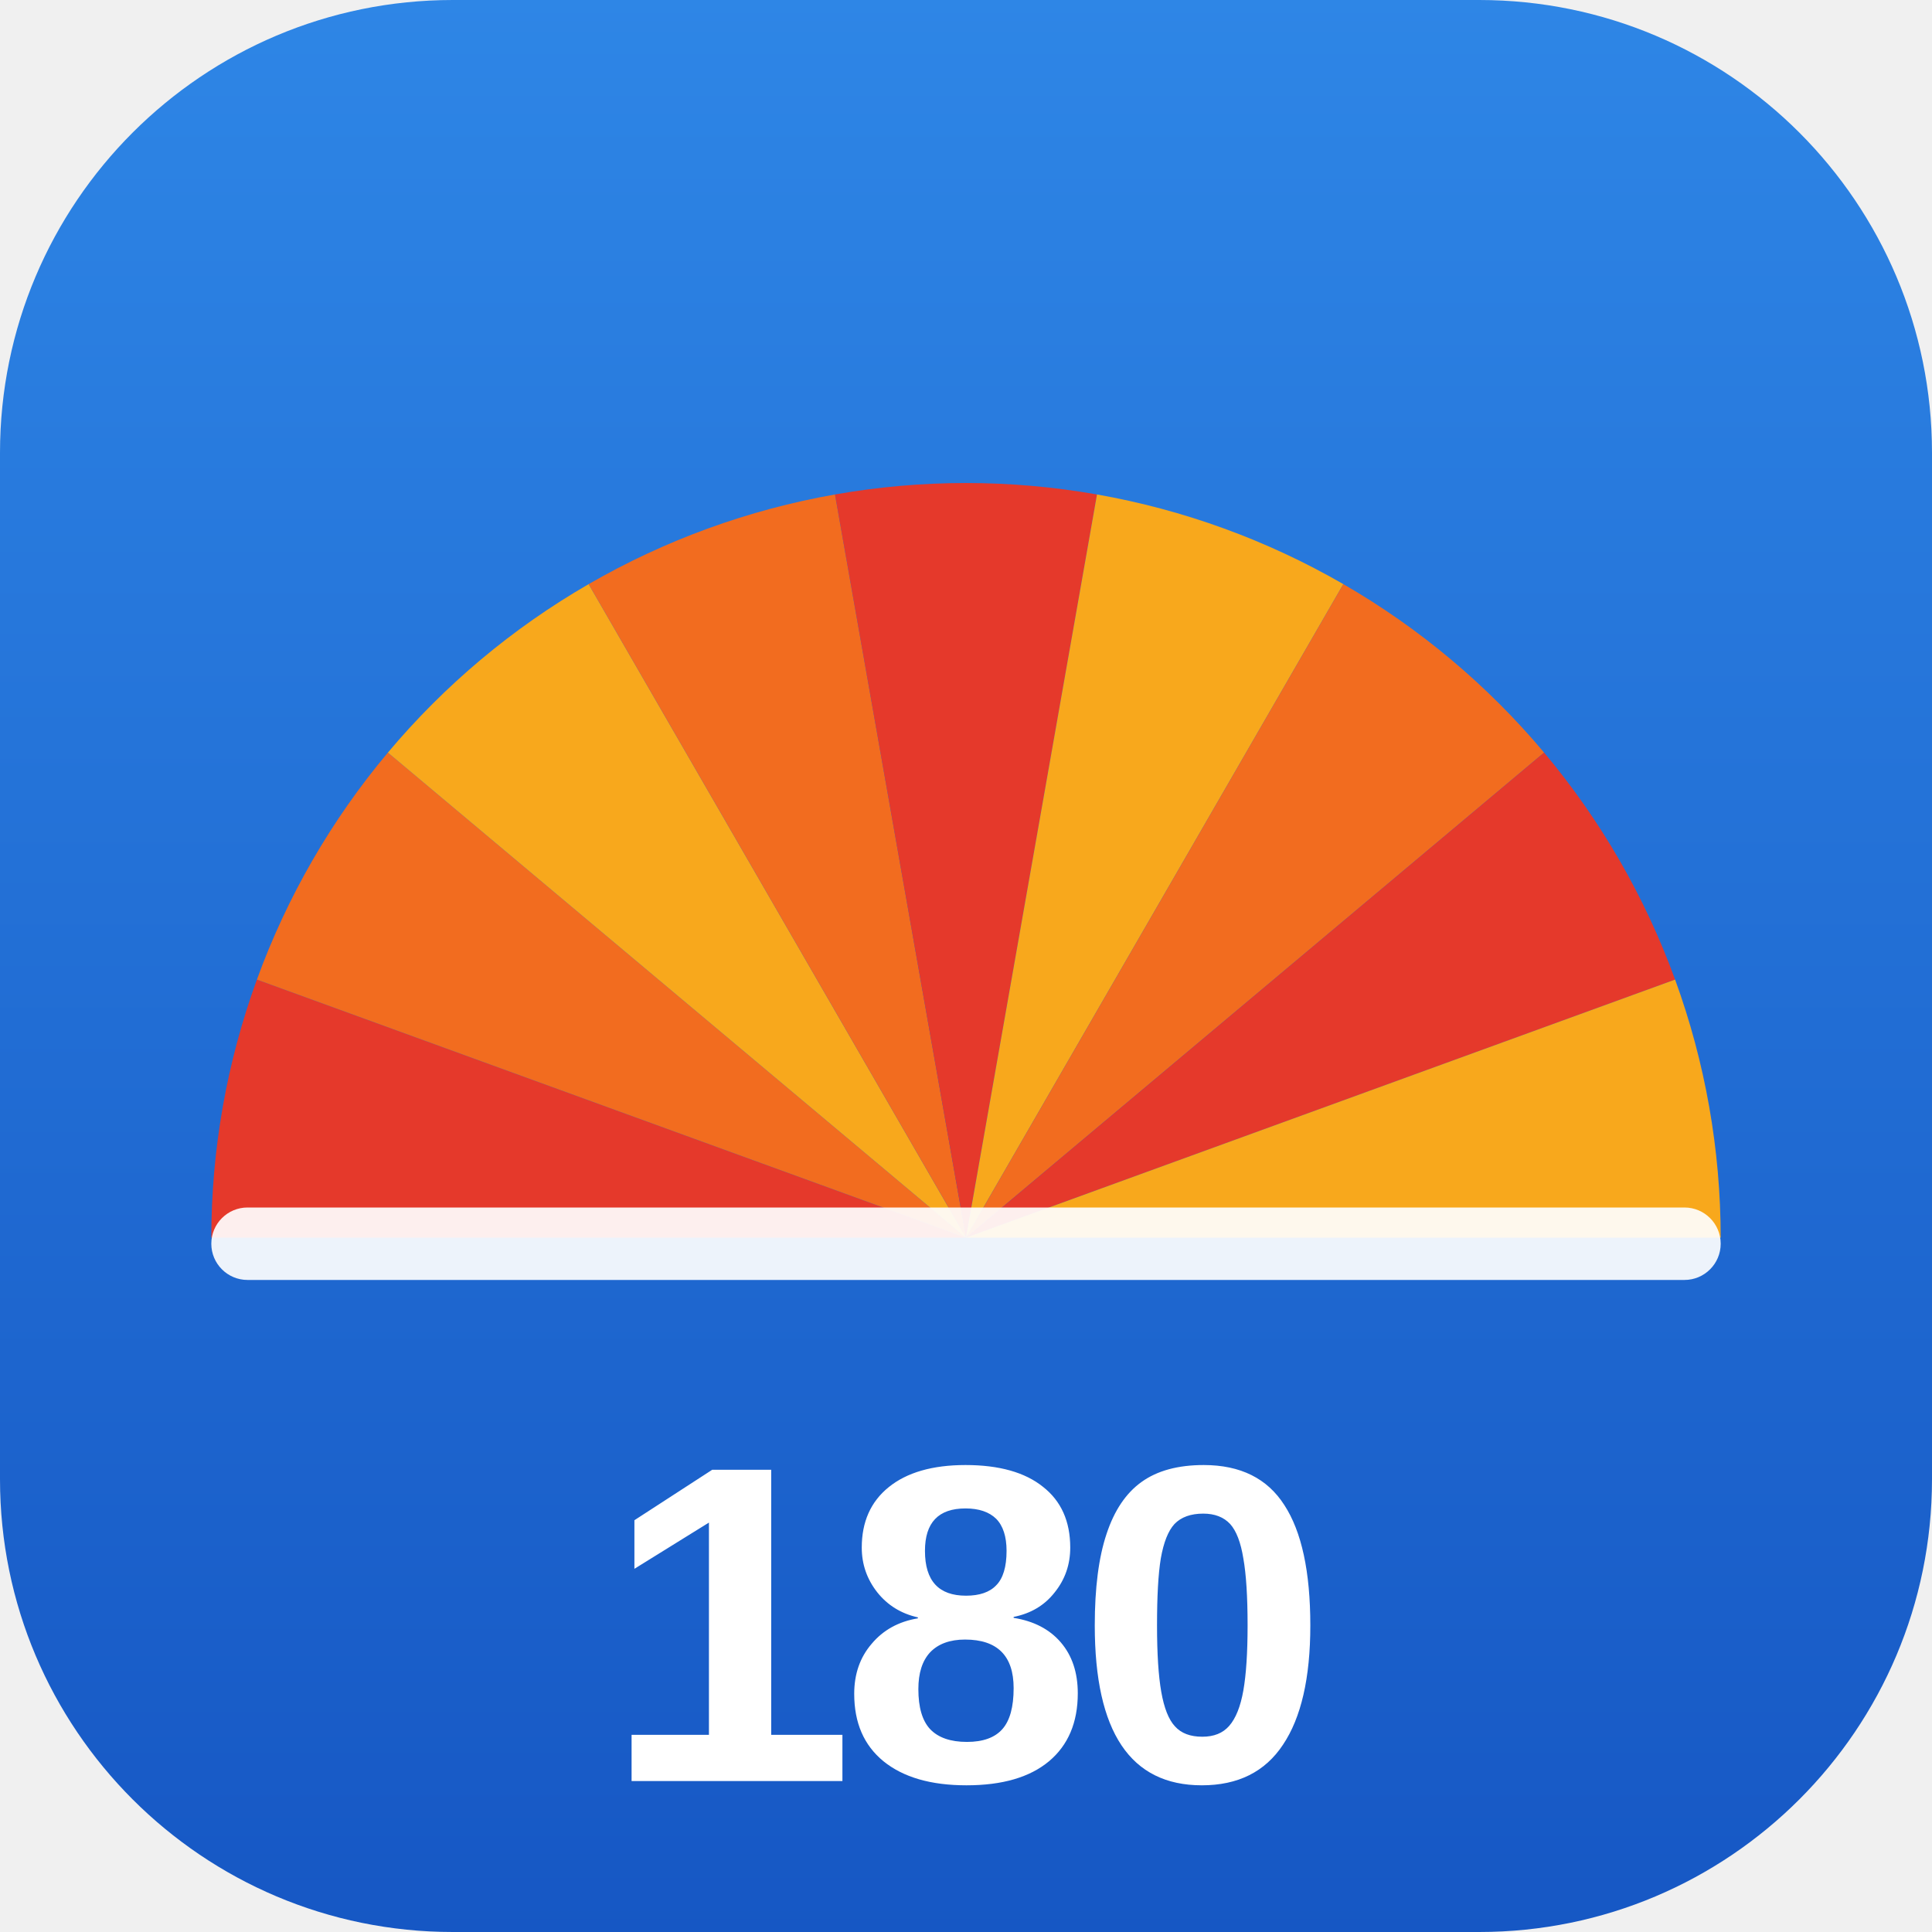
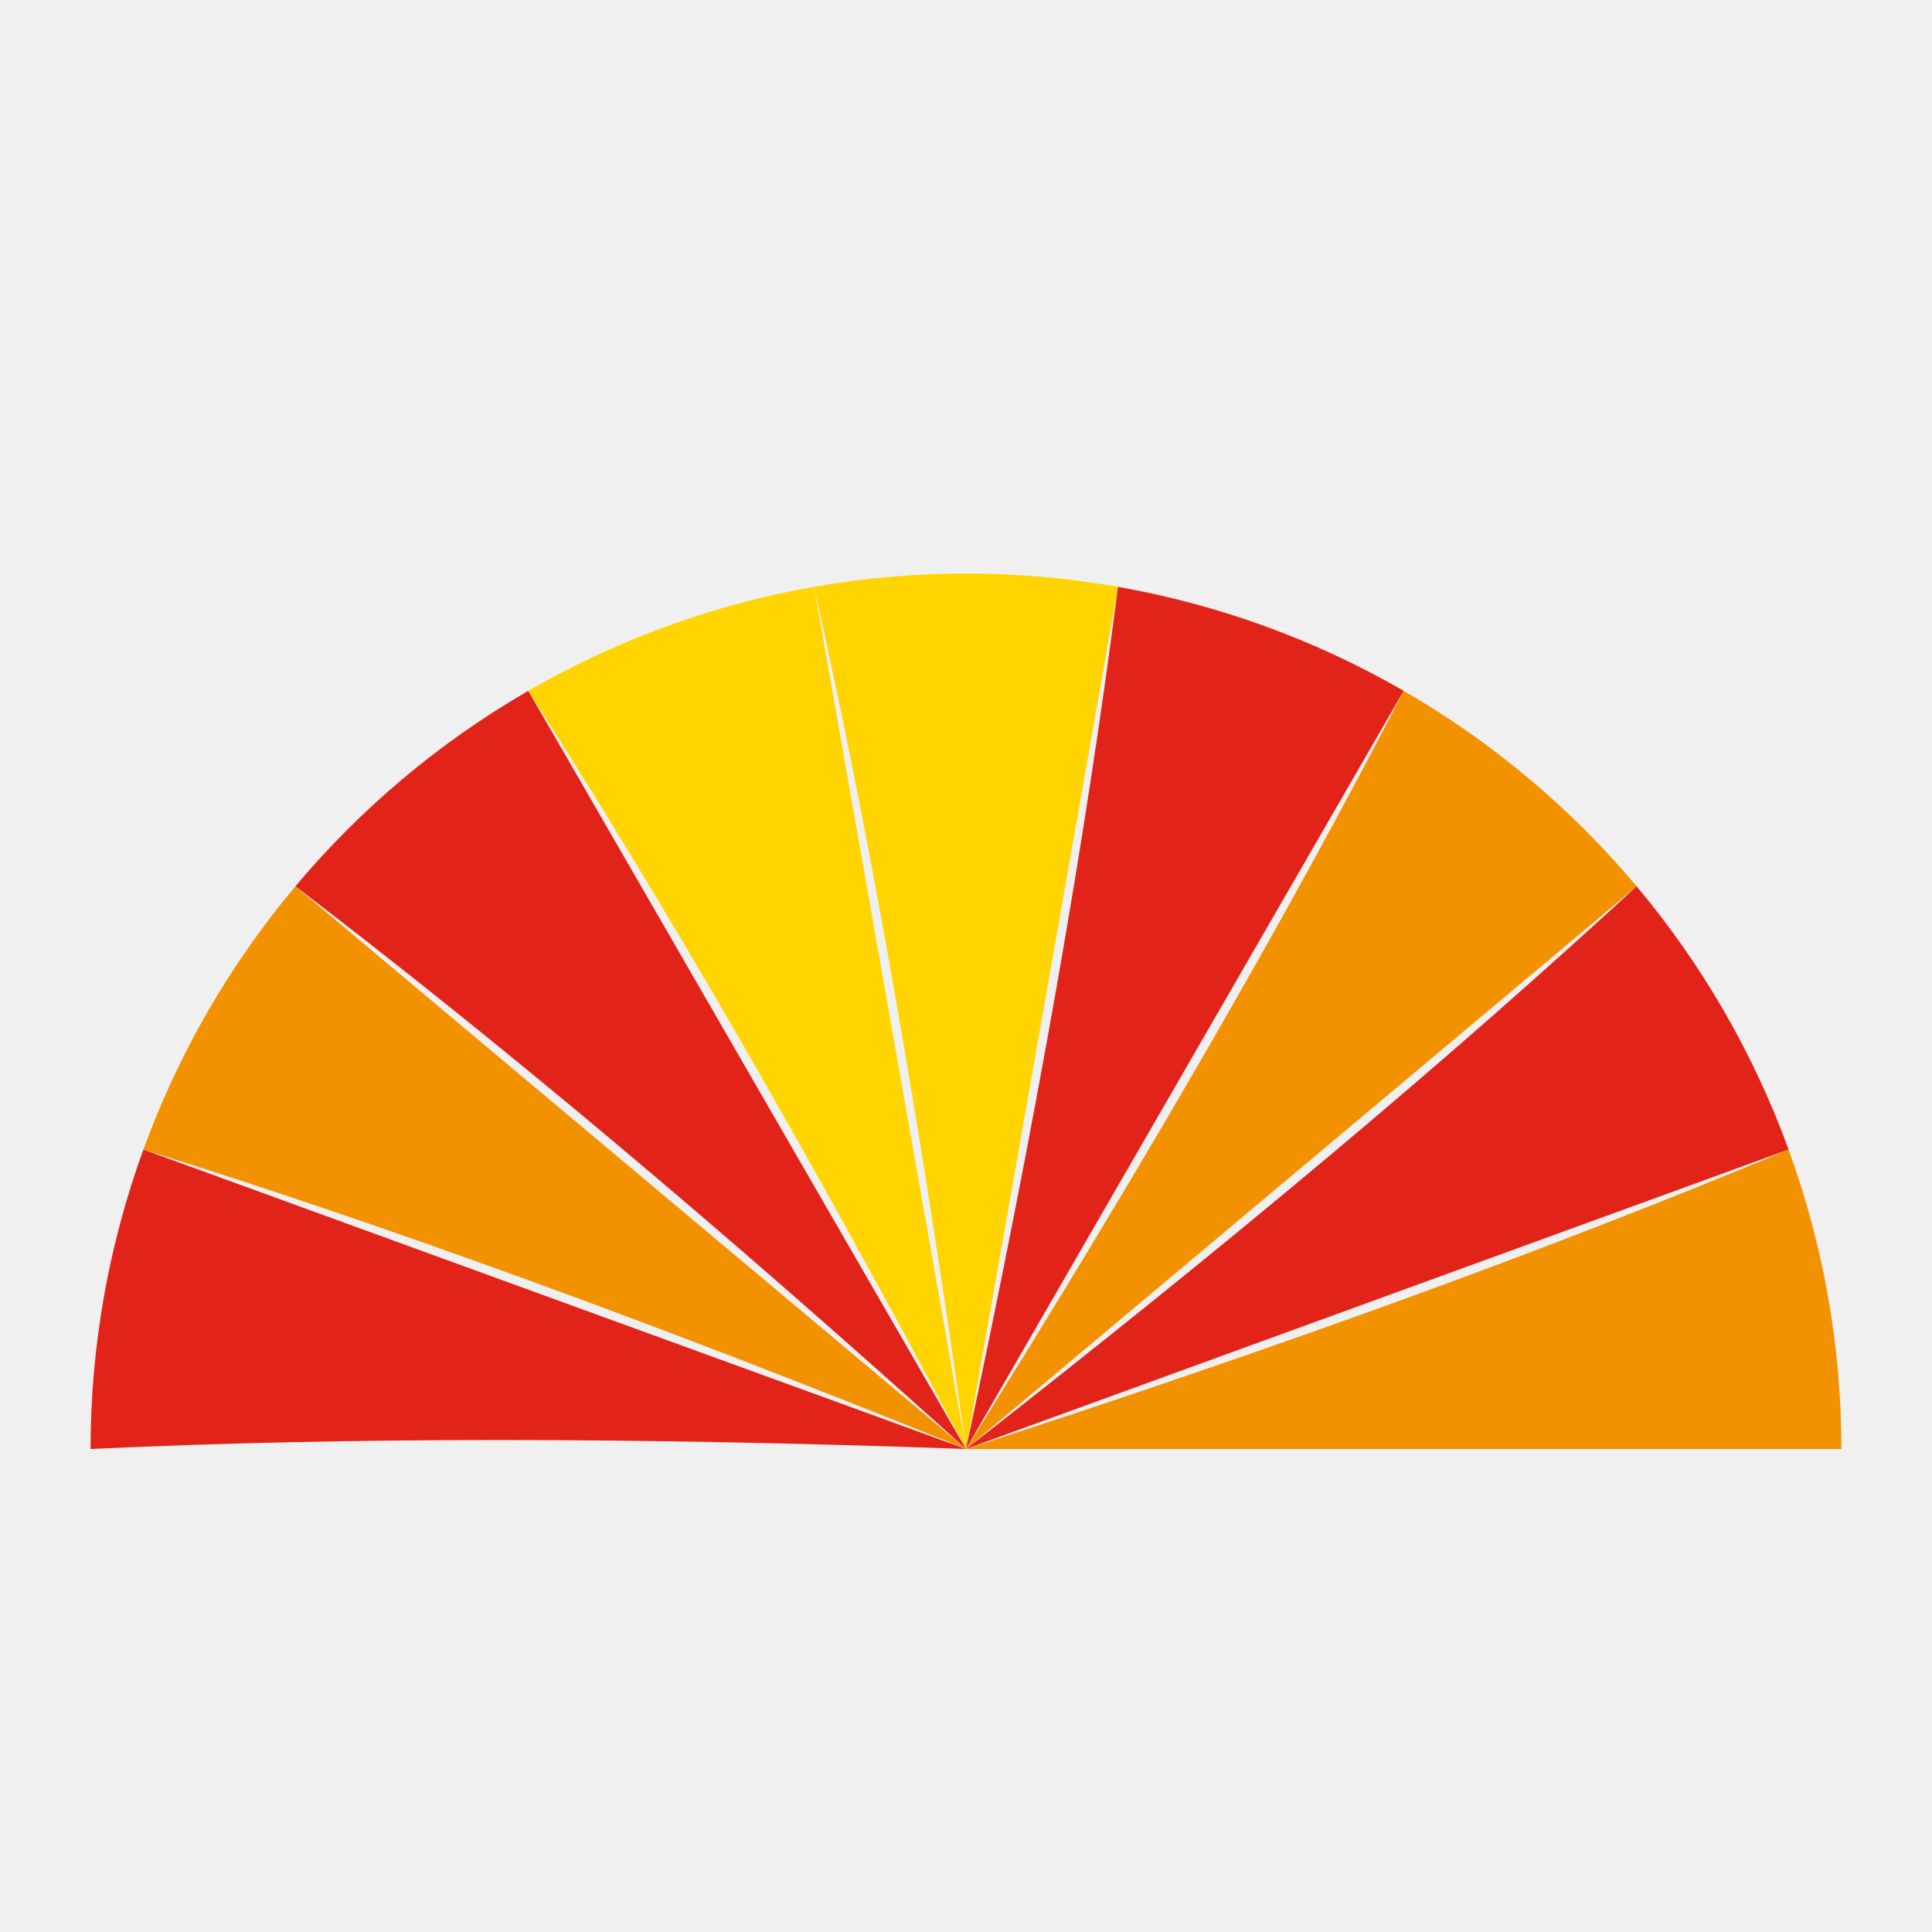
<svg xmlns="http://www.w3.org/2000/svg" viewBox="0 0 64 64" role="img" aria-label="180 Graus">
-   <defs>
-     <linearGradient id="bg" x1="0" y1="0" x2="0" y2="1">
-       <stop offset="0" stop-color="#2E86E6" />
-       <stop offset="1" stop-color="#1657C4" />
-     </linearGradient>
-     <clipPath id="dome">
-       <path d="M7 41 A25 25 0 0 1 57 41 Z" />
-     </clipPath>
-   </defs>
-   <rect width="64" height="64" rx="15" fill="url(#bg)" />
-   <g clip-path="url(#dome)">
-     <path d="M32 41 L7.00 41.00 A25 25 0 0 1 8.51 32.45 Z" fill="#E5392B" />
-     <path d="M32 41 L8.51 32.45 A25 25 0 0 1 12.85 24.93 Z" fill="#F26C1F" />
-     <path d="M32 41 L12.85 24.93 A25 25 0 0 1 19.50 19.35 Z" fill="#F8A81C" />
-     <path d="M32 41 L19.50 19.35 A25 25 0 0 1 27.66 16.38 Z" fill="#F26C1F" />
-     <path d="M32 41 L27.66 16.38 A25 25 0 0 1 36.34 16.38 Z" fill="#E5392B" />
-     <path d="M32 41 L36.34 16.38 A25 25 0 0 1 44.50 19.35 Z" fill="#F8A81C" />
-     <path d="M32 41 L44.50 19.35 A25 25 0 0 1 51.15 24.93 Z" fill="#F26C1F" />
-     <path d="M32 41 L51.15 24.93 A25 25 0 0 1 55.49 32.45 Z" fill="#E5392B" />
-     <path d="M32 41 L55.49 32.45 A25 25 0 0 1 57.00 41.00 Z" fill="#F8A81C" />
+   <g transform="translate(2 18) scale(0.5)">
+     <defs>
+       <clipPath id="df">
+         <path d="M2 60 A 58 58 0 0 1 118 60 Z" />
+       </clipPath>
+     </defs>
+     <g clip-path="url(#df)">
+       <path d="M60 60 Q 27.15 58.81 2.00 60.00 A 58 58 0 0 1 5.50 40.16 Z" fill="#E2231A" />
+       <path d="M60 60 Q 29.54 47.65 5.50 40.16 A 58 58 0 0 1 15.57 22.72 Z" fill="#F39200" />
+       <path d="M60 60 Q 35.60 37.97 15.57 22.72 A 58 58 0 0 1 31.00 9.77 Z" fill="#E2231A" />
+       <path d="M60 60 Q 44.61 30.96 31.00 9.77 A 58 58 0 0 1 49.93 2.88 Z" fill="#FFD400" />
+       <path d="M60 60 Q 55.47 27.44 49.93 2.88 A 58 58 0 0 1 70.07 2.88 Z" fill="#FFD400" />
+       <path d="M60 60 Q 66.88 27.86 70.07 2.88 A 58 58 0 0 1 89.00 9.77 Z" fill="#E2231A" />
+       <path d="M60 60 Q 77.46 32.15 89.00 9.77 A 58 58 0 0 1 104.43 22.72 Z" fill="#F39200" />
+       <path d="M60 60 Q 85.93 39.80 104.43 22.72 A 58 58 0 0 1 114.50 40.16 Z" fill="#E2231A" />
+       <path d="M60 60 Q 91.28 49.88 114.50 40.16 A 58 58 0 0 1 118.00 60.00 Z" fill="#F39200" />
+     </g>
  </g>
-   <rect x="7" y="40.00" width="50" height="2.4" rx="1.2" fill="#fff" opacity="0.92" />
-   <text x="32" y="59" text-anchor="middle" font-family="Arial, Helvetica, sans-serif" font-weight="800" font-size="15" fill="#fff" letter-spacing="-0.5">180</text>
</svg>
